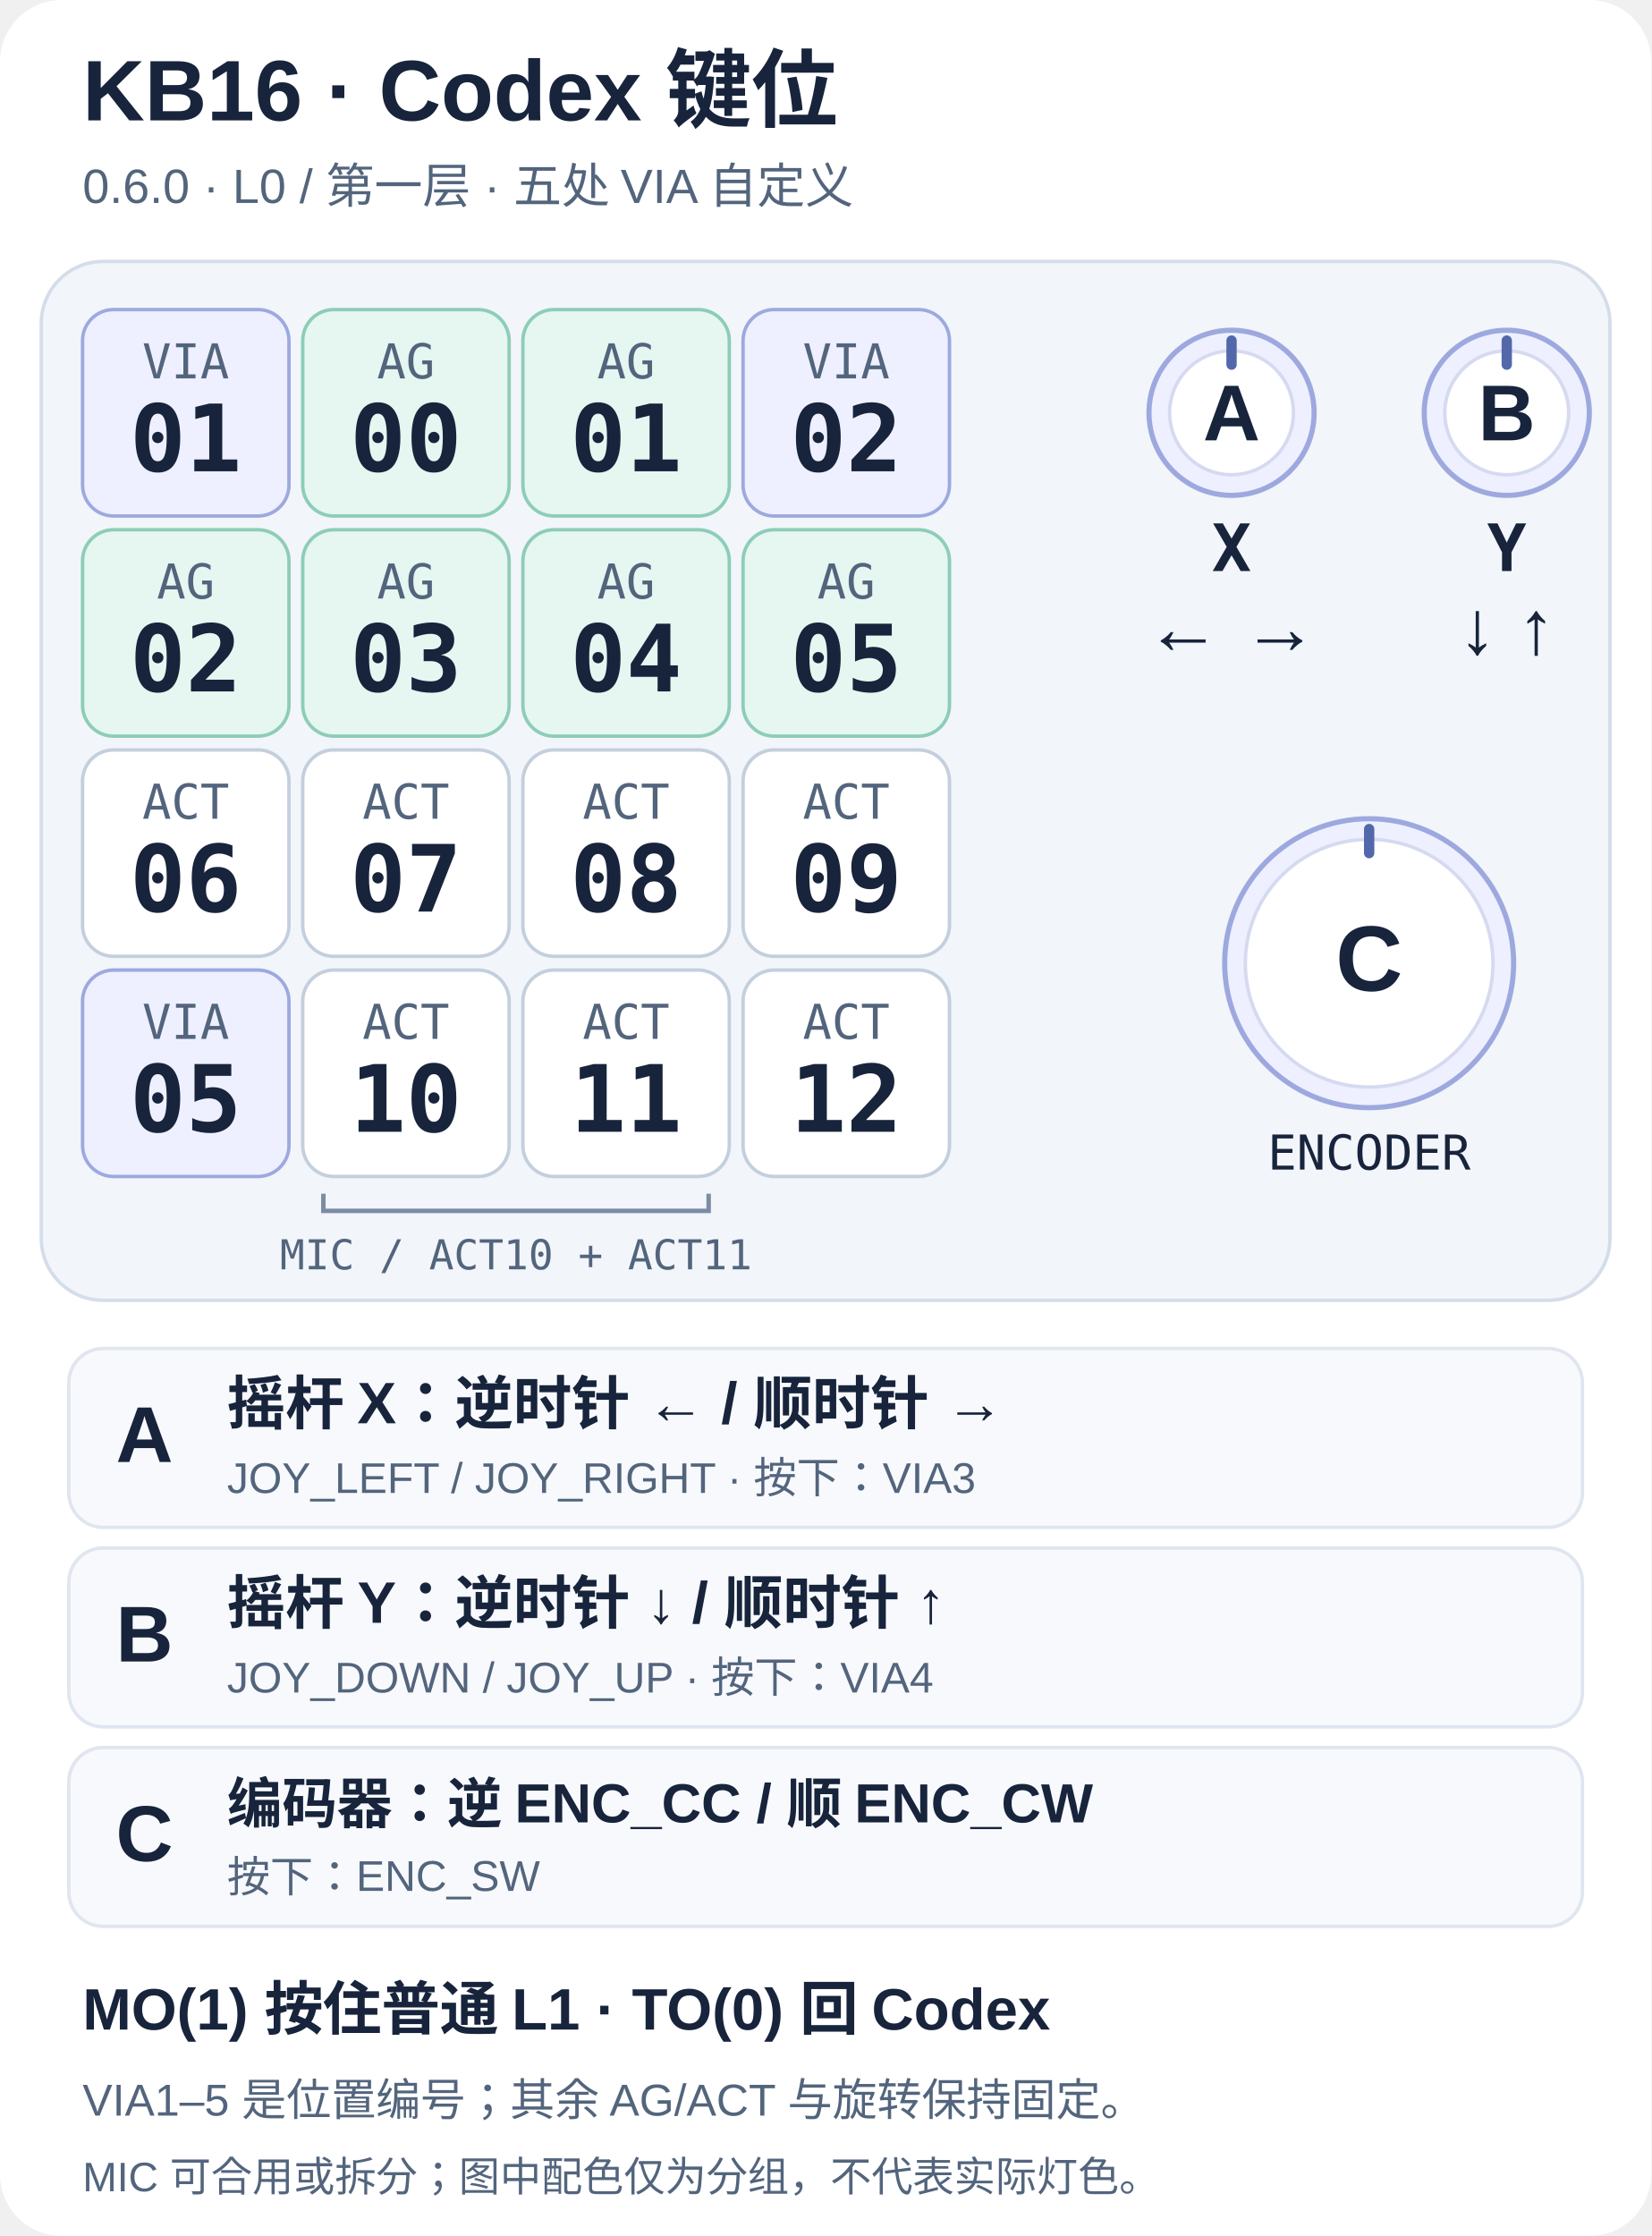
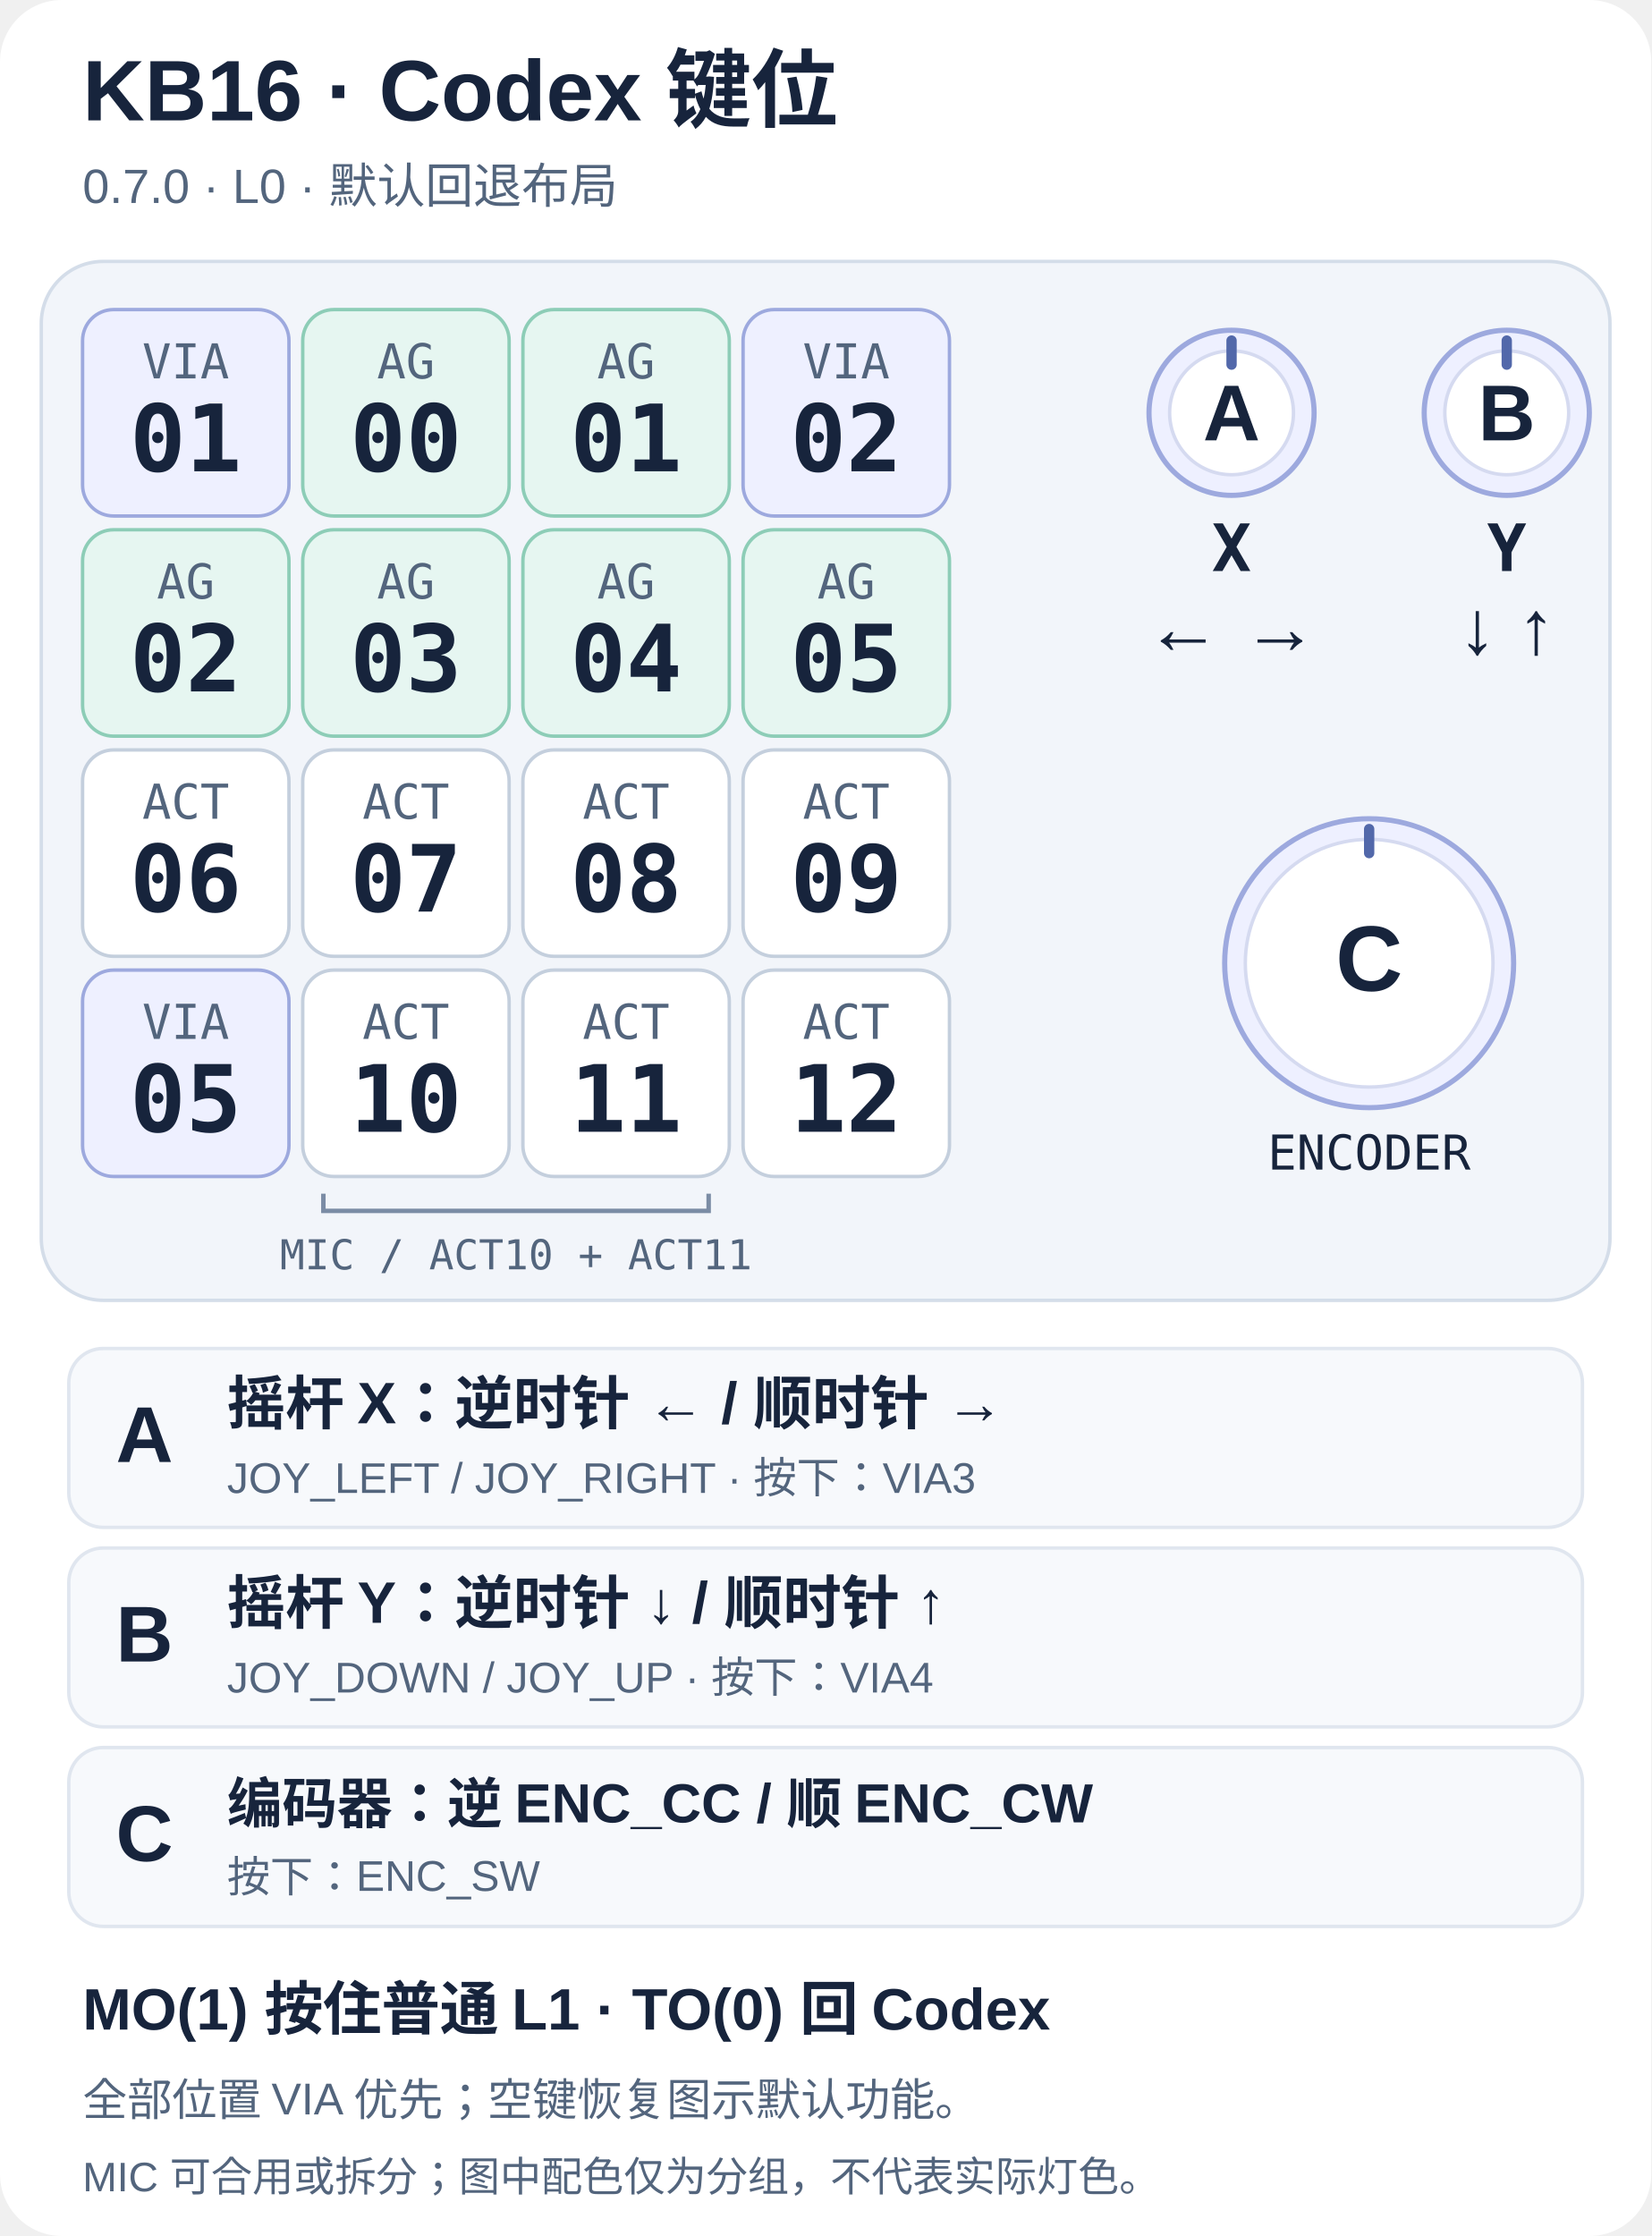
<svg xmlns="http://www.w3.org/2000/svg" width="480" height="650" viewBox="0 0 480 650" role="img" aria-labelledby="title description">
  <style>
    text { font-family: "PingFang SC", "Microsoft YaHei", Arial, sans-serif; fill: #17243c; }
    .mono { font-family: Menlo, Consolas, monospace; }
    .muted { fill: #53657d; }
    .center { text-anchor: middle; }
    .strong { font-weight: 700; }
  </style>
  <rect width="480" height="650" rx="18" fill="#ffffff" />
  <text x="24" y="35" font-size="25" class="strong">KB16 · Codex 键位</text>
-   <text x="24" y="59" font-size="14" class="muted">0.6.0 · L0 / 第一层 · 五处 VIA 自定义</text>
+   <text x="24" y="59" font-size="14" class="muted">0.7.0 · L0 · 默认回退布局</text>
  <rect x="12" y="76" width="456" height="302" rx="18" fill="#f2f5fa" stroke="#d4dde9" />
  <g data-control="key" data-matrix="0,0" data-keycode="KC_NO" data-led="0" data-via-slot="1">
    <rect x="24" y="90" width="60" height="60" rx="9" fill="#eef0ff" stroke="#9da9de" />
    <text x="54" y="110" font-size="14" class="center mono muted">VIA</text>
    <text x="54" y="137" font-size="27" class="center mono strong">01</text>
  </g>
  <g data-control="key" data-matrix="0,1" data-keycode="AG00" data-led="1">
    <rect x="88" y="90" width="60" height="60" rx="9" fill="#e6f6f1" stroke="#8dcdb7" />
    <text x="118" y="110" font-size="14" class="center mono muted">AG</text>
    <text x="118" y="137" font-size="27" class="center mono strong">00</text>
  </g>
  <g data-control="key" data-matrix="0,2" data-keycode="AG01" data-led="2">
    <rect x="152" y="90" width="60" height="60" rx="9" fill="#e6f6f1" stroke="#8dcdb7" />
    <text x="182" y="110" font-size="14" class="center mono muted">AG</text>
    <text x="182" y="137" font-size="27" class="center mono strong">01</text>
  </g>
  <g data-control="key" data-matrix="0,3" data-keycode="KC_NO" data-led="3" data-via-slot="2">
    <rect x="216" y="90" width="60" height="60" rx="9" fill="#eef0ff" stroke="#9da9de" />
    <text x="246" y="110" font-size="14" class="center mono muted">VIA</text>
    <text x="246" y="137" font-size="27" class="center mono strong">02</text>
  </g>
  <g data-control="key" data-matrix="1,0" data-keycode="AG02" data-led="4">
    <rect x="24" y="154" width="60" height="60" rx="9" fill="#e6f6f1" stroke="#8dcdb7" />
    <text x="54" y="174" font-size="14" class="center mono muted">AG</text>
    <text x="54" y="201" font-size="27" class="center mono strong">02</text>
  </g>
  <g data-control="key" data-matrix="1,1" data-keycode="AG03" data-led="5">
    <rect x="88" y="154" width="60" height="60" rx="9" fill="#e6f6f1" stroke="#8dcdb7" />
    <text x="118" y="174" font-size="14" class="center mono muted">AG</text>
    <text x="118" y="201" font-size="27" class="center mono strong">03</text>
  </g>
  <g data-control="key" data-matrix="1,2" data-keycode="AG04" data-led="6">
    <rect x="152" y="154" width="60" height="60" rx="9" fill="#e6f6f1" stroke="#8dcdb7" />
    <text x="182" y="174" font-size="14" class="center mono muted">AG</text>
    <text x="182" y="201" font-size="27" class="center mono strong">04</text>
  </g>
  <g data-control="key" data-matrix="1,3" data-keycode="AG05" data-led="7">
    <rect x="216" y="154" width="60" height="60" rx="9" fill="#e6f6f1" stroke="#8dcdb7" />
    <text x="246" y="174" font-size="14" class="center mono muted">AG</text>
    <text x="246" y="201" font-size="27" class="center mono strong">05</text>
  </g>
  <g data-control="key" data-matrix="2,0" data-keycode="ACT06" data-led="8">
    <rect x="24" y="218" width="60" height="60" rx="9" fill="#ffffff" stroke="#c4cfdd" />
    <text x="54" y="238" font-size="14" class="center mono muted">ACT</text>
    <text x="54" y="265" font-size="27" class="center mono strong">06</text>
  </g>
  <g data-control="key" data-matrix="2,1" data-keycode="ACT07" data-led="9">
    <rect x="88" y="218" width="60" height="60" rx="9" fill="#ffffff" stroke="#c4cfdd" />
    <text x="118" y="238" font-size="14" class="center mono muted">ACT</text>
    <text x="118" y="265" font-size="27" class="center mono strong">07</text>
  </g>
  <g data-control="key" data-matrix="2,2" data-keycode="ACT08" data-led="10">
    <rect x="152" y="218" width="60" height="60" rx="9" fill="#ffffff" stroke="#c4cfdd" />
    <text x="182" y="238" font-size="14" class="center mono muted">ACT</text>
    <text x="182" y="265" font-size="27" class="center mono strong">08</text>
  </g>
  <g data-control="key" data-matrix="2,3" data-keycode="ACT09" data-led="11">
    <rect x="216" y="218" width="60" height="60" rx="9" fill="#ffffff" stroke="#c4cfdd" />
    <text x="246" y="238" font-size="14" class="center mono muted">ACT</text>
    <text x="246" y="265" font-size="27" class="center mono strong">09</text>
  </g>
  <g data-control="key" data-matrix="3,0" data-keycode="KC_NO" data-led="12" data-via-slot="5">
    <rect x="24" y="282" width="60" height="60" rx="9" fill="#eef0ff" stroke="#9da9de" />
    <text x="54" y="302" font-size="14" class="center mono muted">VIA</text>
    <text x="54" y="329" font-size="27" class="center mono strong">05</text>
  </g>
  <g data-control="key" data-matrix="3,1" data-keycode="ACT10" data-led="13">
    <rect x="88" y="282" width="60" height="60" rx="9" fill="#ffffff" stroke="#c4cfdd" />
    <text x="118" y="302" font-size="14" class="center mono muted">ACT</text>
    <text x="118" y="329" font-size="27" class="center mono strong">10</text>
  </g>
  <g data-control="key" data-matrix="3,2" data-keycode="ACT11" data-led="14">
    <rect x="152" y="282" width="60" height="60" rx="9" fill="#ffffff" stroke="#c4cfdd" />
    <text x="182" y="302" font-size="14" class="center mono muted">ACT</text>
    <text x="182" y="329" font-size="27" class="center mono strong">11</text>
  </g>
  <g data-control="key" data-matrix="3,3" data-keycode="ACT12" data-led="15">
    <rect x="216" y="282" width="60" height="60" rx="9" fill="#ffffff" stroke="#c4cfdd" />
    <text x="246" y="302" font-size="14" class="center mono muted">ACT</text>
    <text x="246" y="329" font-size="27" class="center mono strong">12</text>
  </g>
  <g data-control="encoder" data-index="0" data-matrix="0,4" data-keycode="KC_NO" data-via-slot="3" data-ccw="JOY_LEFT" data-cw="JOY_RIGHT">
    <circle cx="358" cy="120" r="24" fill="#eef0ff" stroke="#9da9de" stroke-width="1.5" />
    <circle cx="358" cy="120" r="18" fill="#ffffff" stroke="#d5daf0" />
    <path d="M 358 99 v 7" stroke="#5268aa" stroke-width="3" stroke-linecap="round" />
    <text x="358" y="128" font-size="23" class="center strong">A</text>
    <text x="358" y="166" font-size="19" class="center mono strong">X</text>
    <text x="358" y="190" font-size="22" class="center">← →</text>
  </g>
  <g data-control="encoder" data-index="1" data-matrix="1,4" data-keycode="KC_NO" data-via-slot="4" data-ccw="JOY_DOWN" data-cw="JOY_UP">
    <circle cx="438" cy="120" r="24" fill="#eef0ff" stroke="#9da9de" stroke-width="1.5" />
    <circle cx="438" cy="120" r="18" fill="#ffffff" stroke="#d5daf0" />
    <path d="M 438 99 v 7" stroke="#5268aa" stroke-width="3" stroke-linecap="round" />
    <text x="438" y="128" font-size="23" class="center strong">B</text>
    <text x="438" y="166" font-size="19" class="center mono strong">Y</text>
    <text x="438" y="190" font-size="22" class="center">↓ ↑</text>
  </g>
  <g data-control="encoder" data-index="2" data-matrix="2,4" data-keycode="ENC_SW" data-ccw="ENC_CC" data-cw="ENC_CW">
    <circle cx="398" cy="280" r="42" fill="#eef0ff" stroke="#9da9de" stroke-width="1.5" />
    <circle cx="398" cy="280" r="36" fill="#ffffff" stroke="#d5daf0" />
    <path d="M 398 241 v 7" stroke="#5268aa" stroke-width="3" stroke-linecap="round" />
    <text x="398" y="288" font-size="27" class="center strong">C</text>
    <text x="398" y="340" font-size="14" class="center mono">ENCODER</text>
  </g>
  <path d="M 94 347 v 5 h 112 v -5" fill="none" stroke="#7b8ca5" stroke-width="1.3" />
  <text x="150" y="369" font-size="12" class="center mono muted">MIC / ACT10 + ACT11</text>
  <rect x="20" y="392" width="440" height="52" rx="10" fill="#f7f9fc" stroke="#e0e6ef" />
  <text x="42" y="425" font-size="23" class="center strong">A</text>
  <text x="66" y="414" font-size="17" class="strong">摇杆 X：逆时针 ← / 顺时针 →</text>
  <text x="66" y="434" font-size="12.5" class="muted">JOY_LEFT / JOY_RIGHT · 按下：VIA3</text>
  <rect x="20" y="450" width="440" height="52" rx="10" fill="#f7f9fc" stroke="#e0e6ef" />
  <text x="42" y="483" font-size="23" class="center strong">B</text>
  <text x="66" y="472" font-size="17" class="strong">摇杆 Y：逆时针 ↓ / 顺时针 ↑</text>
  <text x="66" y="492" font-size="12.5" class="muted">JOY_DOWN / JOY_UP · 按下：VIA4</text>
  <rect x="20" y="508" width="440" height="52" rx="10" fill="#f7f9fc" stroke="#e0e6ef" />
  <text x="42" y="541" font-size="23" class="center strong">C</text>
  <text x="66" y="530" font-size="16" class="strong">编码器：逆 ENC_CC / 顺 ENC_CW</text>
  <text x="66" y="550" font-size="12.5" class="muted">按下：ENC_SW</text>
  <text x="24" y="590" font-size="17" class="strong">MO(1) 按住普通 L1 · TO(0) 回 Codex</text>
-   <text x="24" y="615" font-size="13" class="muted">VIA1–5 是位置编号；其余 AG/ACT 与旋转保持固定。</text>
+   <text x="24" y="615" font-size="13" class="muted">全部位置 VIA 优先；空键恢复图示默认功能。</text>
  <text x="24" y="637" font-size="12" class="muted">MIC 可合用或拆分；图中配色仅为分组，不代表实际灯色。</text>
</svg>
